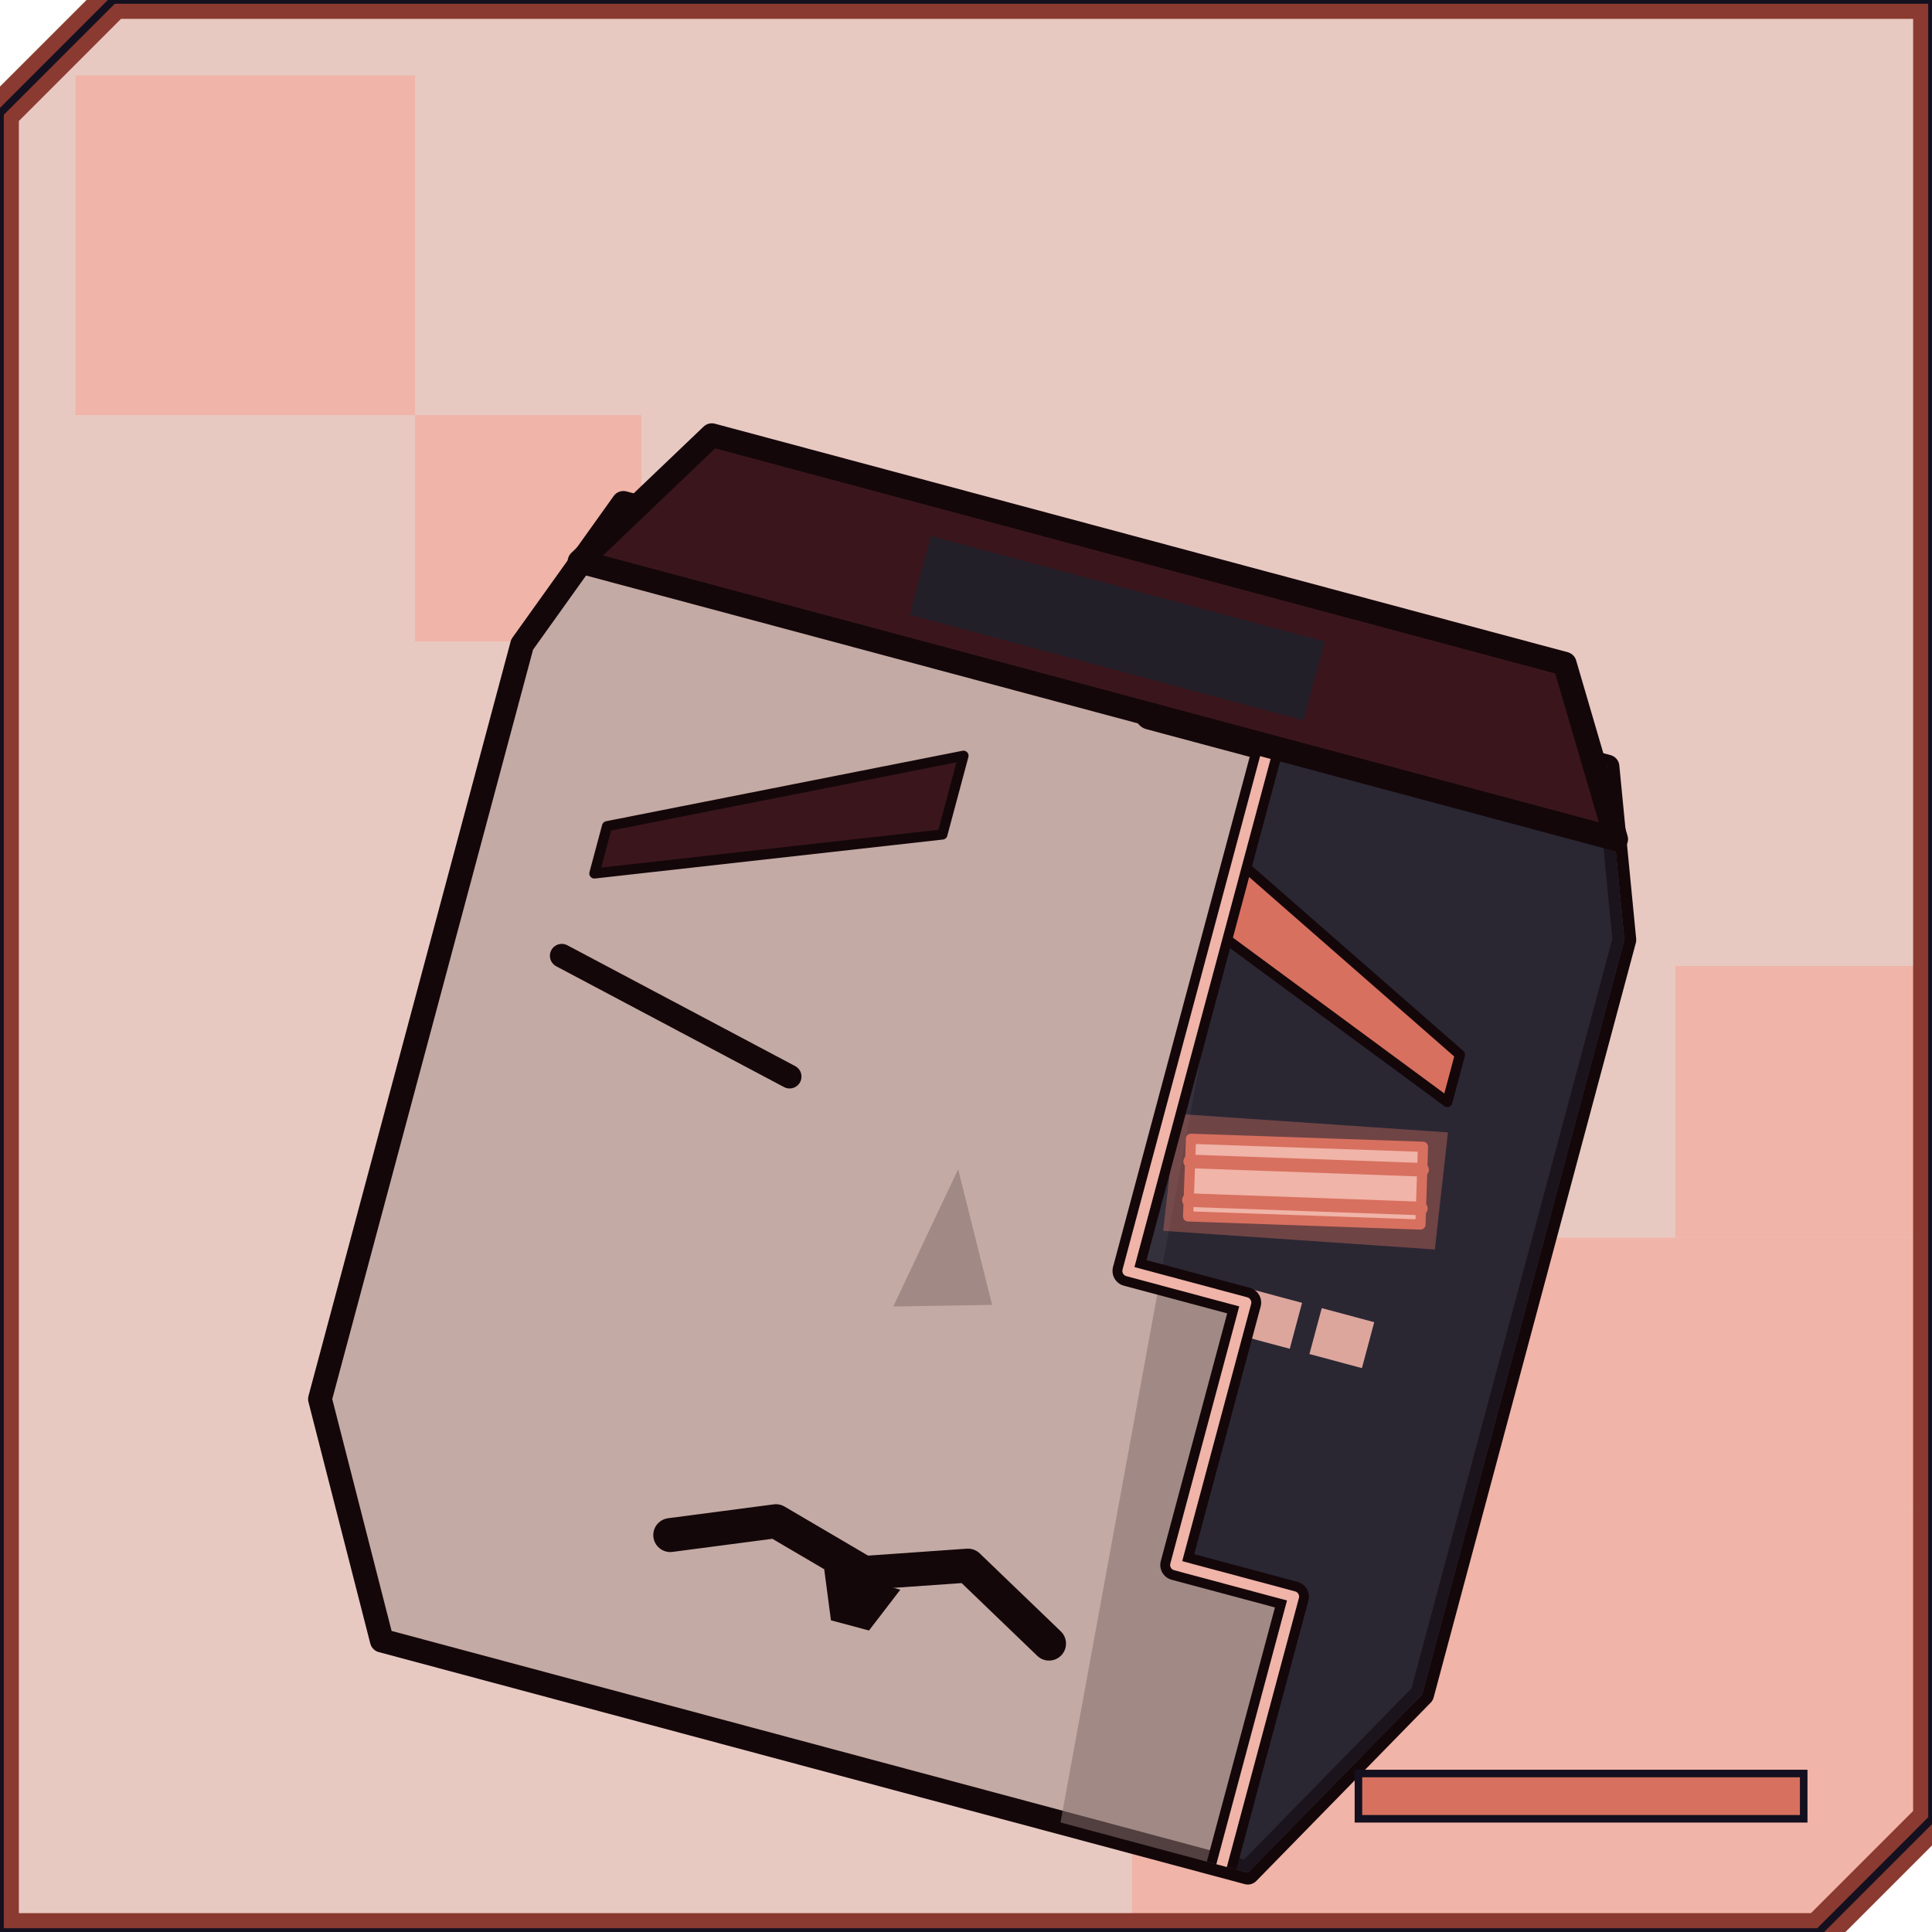
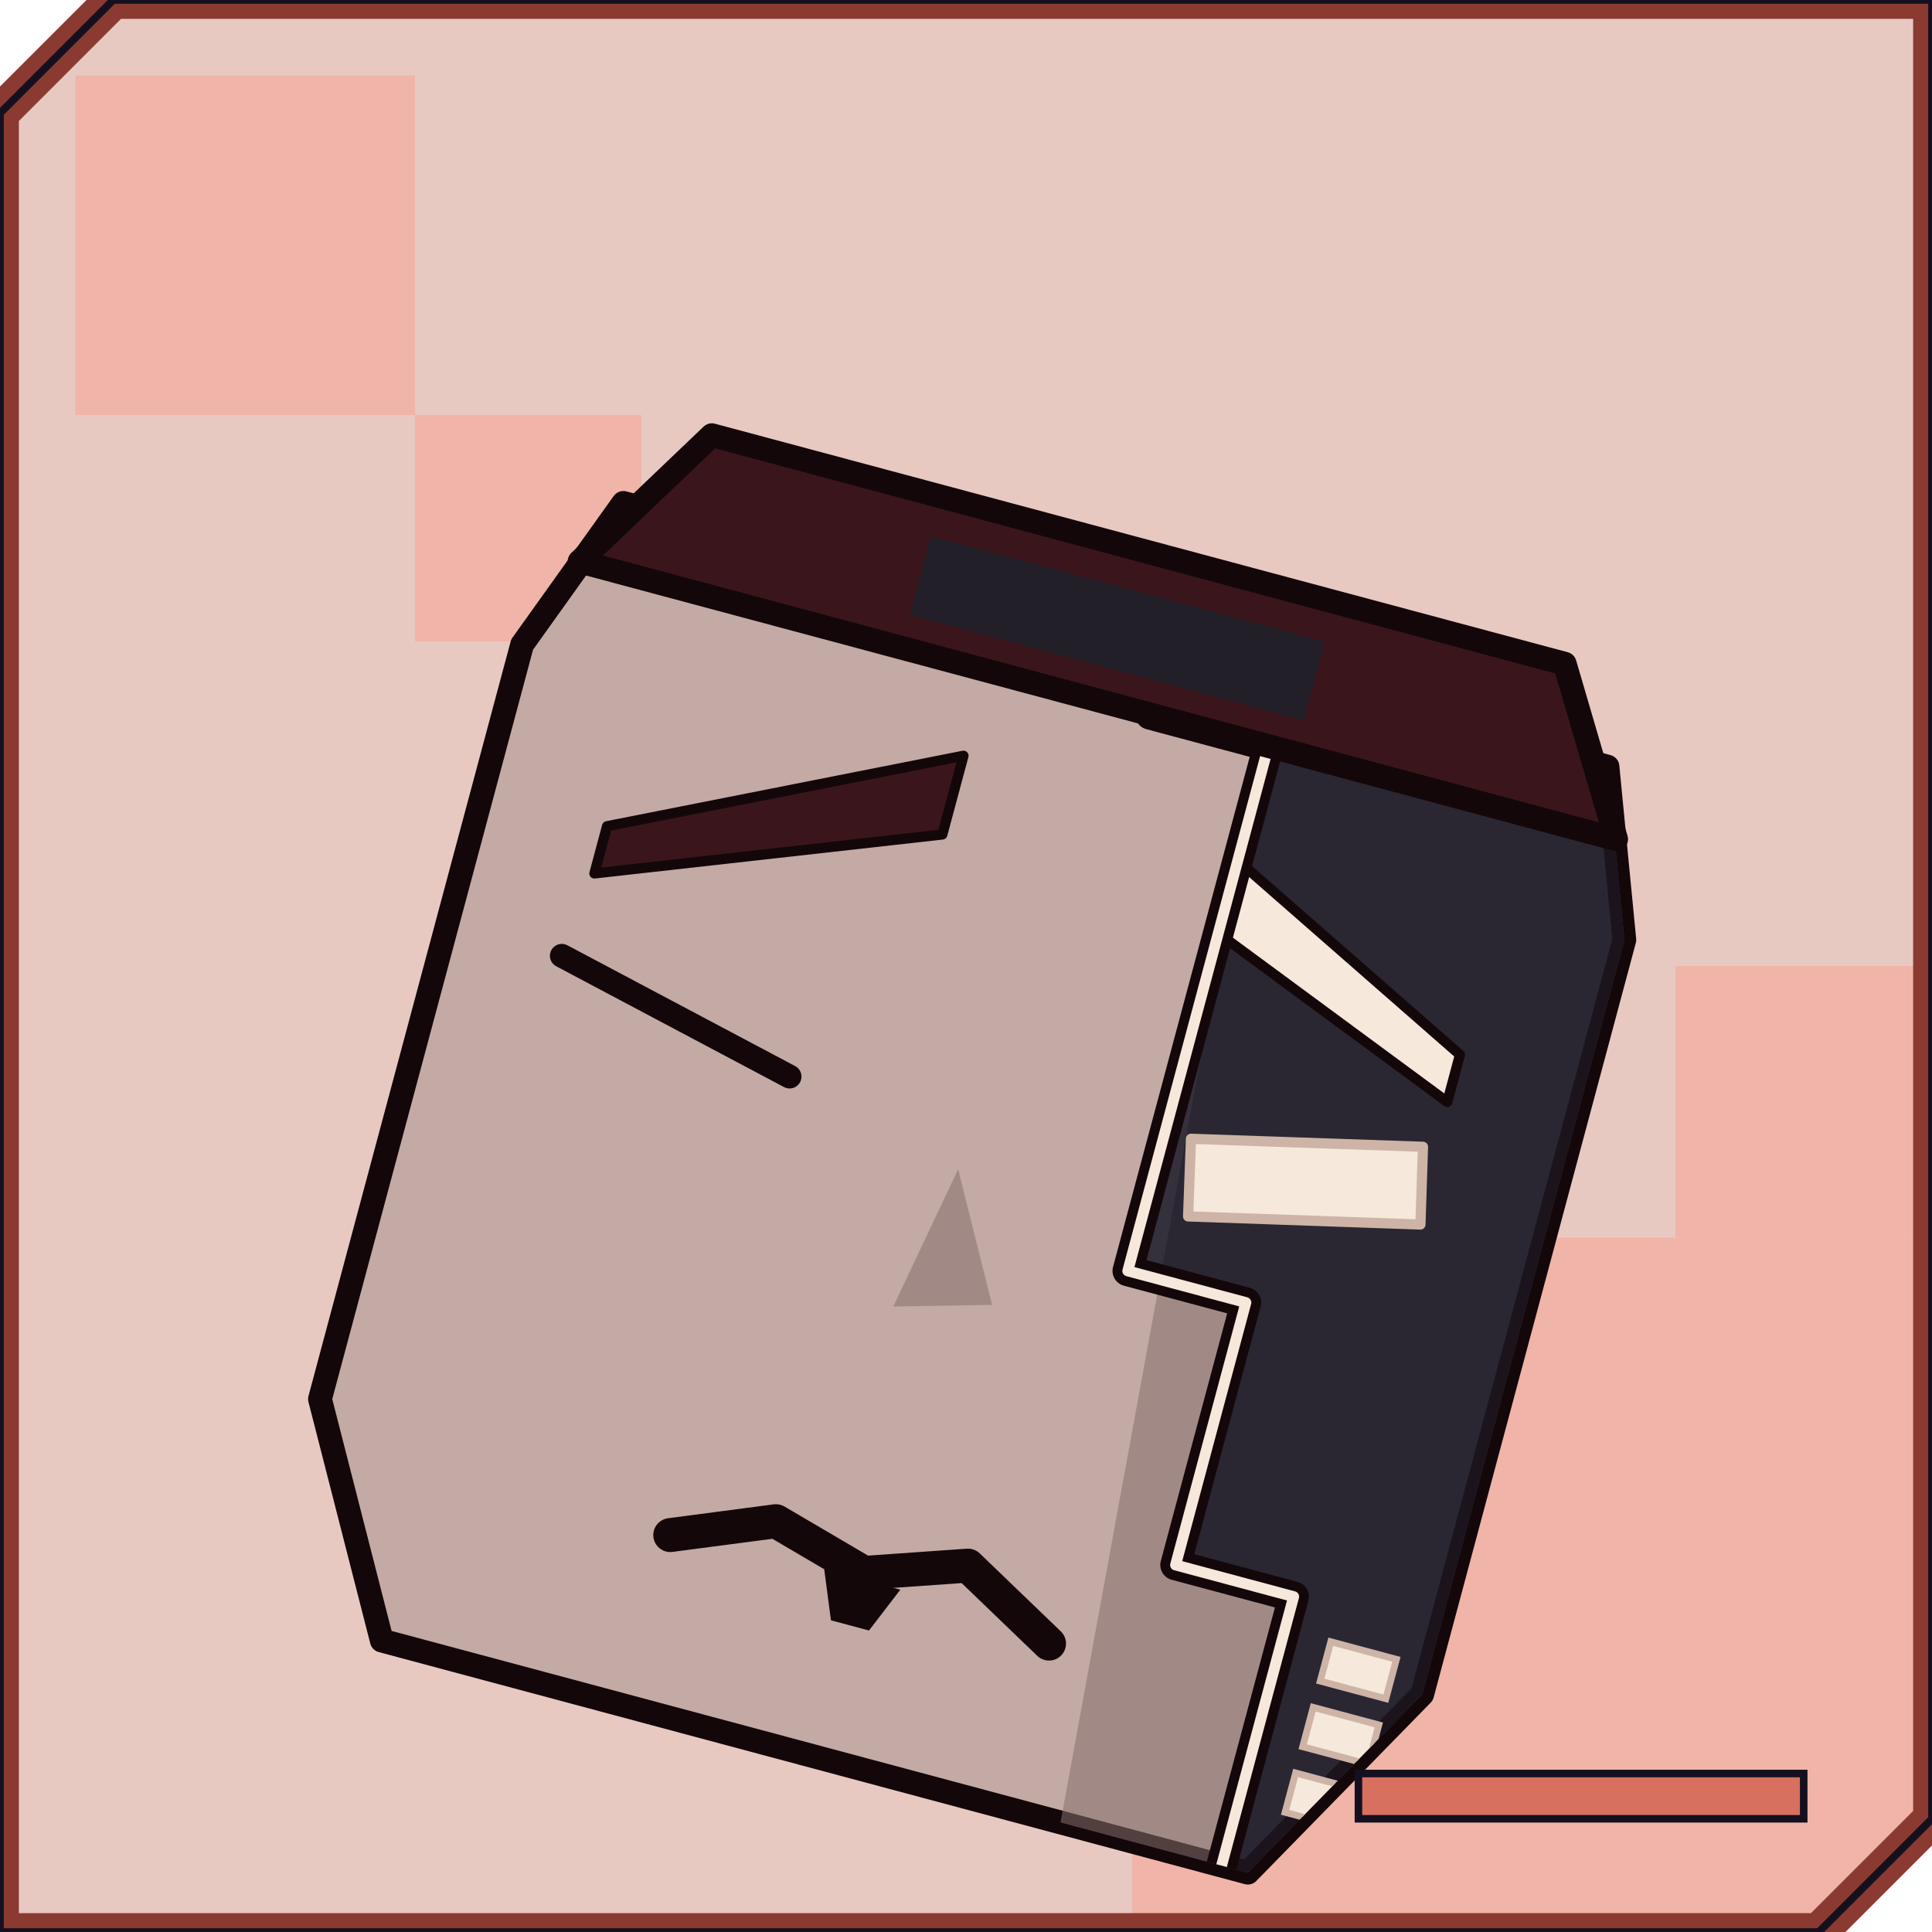
<svg xmlns="http://www.w3.org/2000/svg" width="200" height="200" viewBox="0 0 512 512">
  <defs>
    <clipPath id="fc-q27">
      <polygon points="30,0 512,0 512,482 482,512 0,512 0,30" />
    </clipPath>
  </defs>
  <g clip-path="url(#fc-q27)">
    <rect width="512" height="512" fill="#e8c9c2" />
    <rect x="300" y="400" width="212" height="112" fill="#f0b4a8" />
    <rect x="372" y="328" width="140" height="72" fill="#f0b4a8" />
    <rect x="444" y="256" width="68" height="72" fill="#f0b4a8" />
    <rect x="20" y="20" width="90" height="90" fill="#f0b4a8" />
    <rect x="110" y="110" width="60" height="60" fill="#f0b4a8" />
    <g transform="translate(256.0 316.0) rotate(15) scale(0.9)">
      <polygon points="-150.0,-170.0 150.0,-170.0 168.0,-122.0 168.0,108.0 132.0,172.0 -132.0,172.0 -168.0,108.0 -168.0,-122.0" fill="#c4aaa4" stroke="#14070a" stroke-width="7" stroke-linejoin="round" />
      <clipPath id="sh-q27">
        <polygon points="40,-260 300,-260 300,260 82,260" />
      </clipPath>
      <g clip-path="url(#sh-q27)">
        <polygon points="-150.0,-170.0 150.0,-170.0 168.0,-122.0 168.0,108.0 132.0,172.0 -132.0,172.0 -168.0,108.0 -168.0,-122.0" fill="#85706c" opacity="0.55" />
      </g>
      <polygon points="-4.0,-6.0 16.0,30.0 -12.0,38.0" fill="#85706c" opacity="0.55" />
      <polyline points="-59.0,-19.5 -133.0,-36.5" fill="none" stroke="#14070a" stroke-width="7" stroke-linecap="round" stroke-linejoin="round" />
      <polygon points="-34.0,-124.0 -130.0,-76.8 -130.0,-62.4 -34.0,-100.0" fill="#3a161c" stroke="#14070a" stroke-width="3" stroke-linejoin="round" />
      <polyline points="-58.0,120.0 -29.0,108.0 0.0,116.0 29.0,106.0 58.0,122.0" fill="none" stroke="#14070a" stroke-width="10" stroke-linecap="round" stroke-linejoin="round" />
      <polygon points="-11.6,118.0 11.6,118.0 5.8,132.0 -5.8,132.0" fill="#14070a" />
      <clipPath id="m-q27">
        <polygon points="16.0,-300.0 16.0,-150.0 52.0,-150.0 52.0,-70.0 52.0,10.0 88.0,10.0 88.0,90.0 124.0,90.0 124.0,172.0 124.0,300.0 300.0,300.0 300.0,-300.0" />
      </clipPath>
      <clipPath id="hc-q27">
        <polygon points="-150.0,-170.0 150.0,-170.0 168.0,-122.0 168.0,108.0 132.0,172.0 -132.0,172.0 -168.0,108.0 -168.0,-122.0" />
      </clipPath>
      <g clip-path="url(#hc-q27)">
        <g clip-path="url(#m-q27)">
          <polygon points="-150.0,-170.0 150.0,-170.0 168.0,-122.0 168.0,108.0 132.0,172.0 -132.0,172.0 -168.0,108.0 -168.0,-122.0" fill="#34313d" stroke="#14070a" stroke-width="7" />
          <clipPath id="sh-q27m">
            <polygon points="40,-260 300,-260 300,260 82,260" />
          </clipPath>
          <g clip-path="url(#sh-q27m)">
            <polygon points="-150.0,-170.0 150.0,-170.0 168.0,-122.0 168.0,108.0 132.0,172.0 -132.0,172.0 -168.0,108.0 -168.0,-122.0" fill="#221f29" opacity="0.55" />
          </g>
-           <polygon points="53.9,-38.4 132.5,-53.8 137.7,-19.5 59.0,-4.1" fill="#d8705f" opacity="0.4" />
-           <polygon points="59.9,-32.4 126.5,-47.8 131.7,-25.5 65.0,-10.1" fill="#f0b4a8" stroke="#d8705f" stroke-width="3" stroke-linejoin="round" />
-           <polyline points="61.4,-25.9 128.0,-41.2" fill="none" stroke="#d8705f" stroke-width="4" stroke-linecap="round" stroke-linejoin="round" />
-           <polyline points="64.0,-14.8 130.6,-30.1" fill="none" stroke="#d8705f" stroke-width="4" stroke-linecap="round" stroke-linejoin="round" />
-           <polygon points="66.0,5.8 82.0,5.8 82.0,19.8 66.0,19.8" fill="#f0b4a8" opacity="0.9" />
-           <polygon points="88.0,5.8 104.0,5.8 104.0,19.8 88.0,19.8" fill="#f0b4a8" opacity="0.9" />
-           <polygon points="110.0,5.8 126.0,5.8 126.0,19.8 110.0,19.8" fill="#f0b4a8" opacity="0.9" />
-           <polygon points="34.0,-124.0 130.0,-76.8 130.0,-62.4 34.0,-100.0" fill="#d8705f" stroke="#14070a" stroke-width="3" stroke-linejoin="round" />
-           <polyline points="-58.0,120.0 -29.0,108.0 0.0,116.0 29.0,106.0 58.0,122.0" fill="none" stroke="#f0b4a8" stroke-width="6" stroke-linecap="round" stroke-linejoin="round" />
-           <polygon points="-142.0,-50.0 -122.0,-50.0 -122.0,-30.0 -142.0,-30.0" fill="#f0b4a8" />
-           <polygon points="-119.0,-27.0 -93.0,-27.0 -93.0,-1.0 -119.0,-1.0" fill="#f0b4a8" />
-           <polygon points="-92.0,-2.0 -60.0,-2.0 -60.0,30.0 -92.0,30.0" fill="#f0b4a8" />
-           <polygon points="-59.0,27.0 -21.0,27.0 -21.0,65.0 -59.0,65.0" fill="#f0b4a8" />
+           <polygon points="59.9,-32.4 126.5,-47.8 131.7,-25.5 65.0,-10.1" fill="#f6e8da" stroke="#cdb4a6" stroke-width="3" stroke-linejoin="round" />
+           <polygon points="34.0,-124.0 130.0,-76.8 130.0,-62.4 34.0,-100.0" fill="#f6e8da" stroke="#14070a" stroke-width="3" stroke-linejoin="round" />
+           <polyline points="-58.0,120.0 -29.0,108.0 0.0,116.0 29.0,106.0 58.0,122.0" fill="none" stroke="#f6e8da" stroke-width="6" stroke-linecap="round" stroke-linejoin="round" />
+           <polygon points="138.0,100.0 158.0,100.0 158.0,112.0 138.0,112.0" fill="#f6e8da" stroke="#cdb4a6" stroke-width="2" />
+           <polygon points="138.0,120.0 158.0,120.0 158.0,132.0 138.0,132.0" fill="#f6e8da" stroke="#cdb4a6" stroke-width="2" />
+           <polygon points="138.0,140.0 158.0,140.0 158.0,152.0 138.0,152.0" fill="#f6e8da" stroke="#cdb4a6" stroke-width="2" />
        </g>
        <polyline points="16.0,-300.0 16.0,-150.0 52.0,-150.0 52.0,-70.0 52.0,10.0 88.0,10.0 88.0,90.0 124.0,90.0 124.0,172.0 124.0,300.0" fill="none" stroke="#14070a" stroke-width="9" stroke-linecap="round" stroke-linejoin="round" />
-         <polyline points="16.0,-300.0 16.0,-150.0 52.0,-150.0 52.0,-70.0 52.0,10.0 88.0,10.0 88.0,90.0 124.0,90.0 124.0,172.0 124.0,300.0" fill="none" stroke="#f0b4a8" stroke-width="3.2" stroke-linecap="round" stroke-linejoin="round" />
+         <polyline points="16.0,-300.0 16.0,-150.0 52.0,-150.0 52.0,-70.0 52.0,10.0 88.0,10.0 88.0,90.0 124.0,90.0 124.0,172.0 124.0,300.0" fill="none" stroke="#f6e8da" stroke-width="3.2" stroke-linecap="round" stroke-linejoin="round" />
      </g>
      <polygon points="-130.0,-196.0 130.0,-196.0 158.0,-150.0 -158.0,-150.0" fill="#3a161c" stroke="#14070a" stroke-width="7" stroke-linejoin="round" />
      <polygon points="-60.0,-184.0 60.0,-184.0 60.0,-160.0 -60.0,-160.0" fill="#221f29" />
    </g>
  </g>
  <polygon points="30,0 512,0 512,482 482,512 0,512 0,30" fill="none" stroke="#8a3a30" stroke-width="10" stroke-linejoin="miter" />
  <polygon points="30,0 512,0 512,482 482,512 0,512 0,30" fill="none" stroke="#14101f" stroke-width="2" />
  <rect x="360" y="470" width="118" height="12" fill="#d8705f" stroke="#14101f" stroke-width="2" />
</svg>
